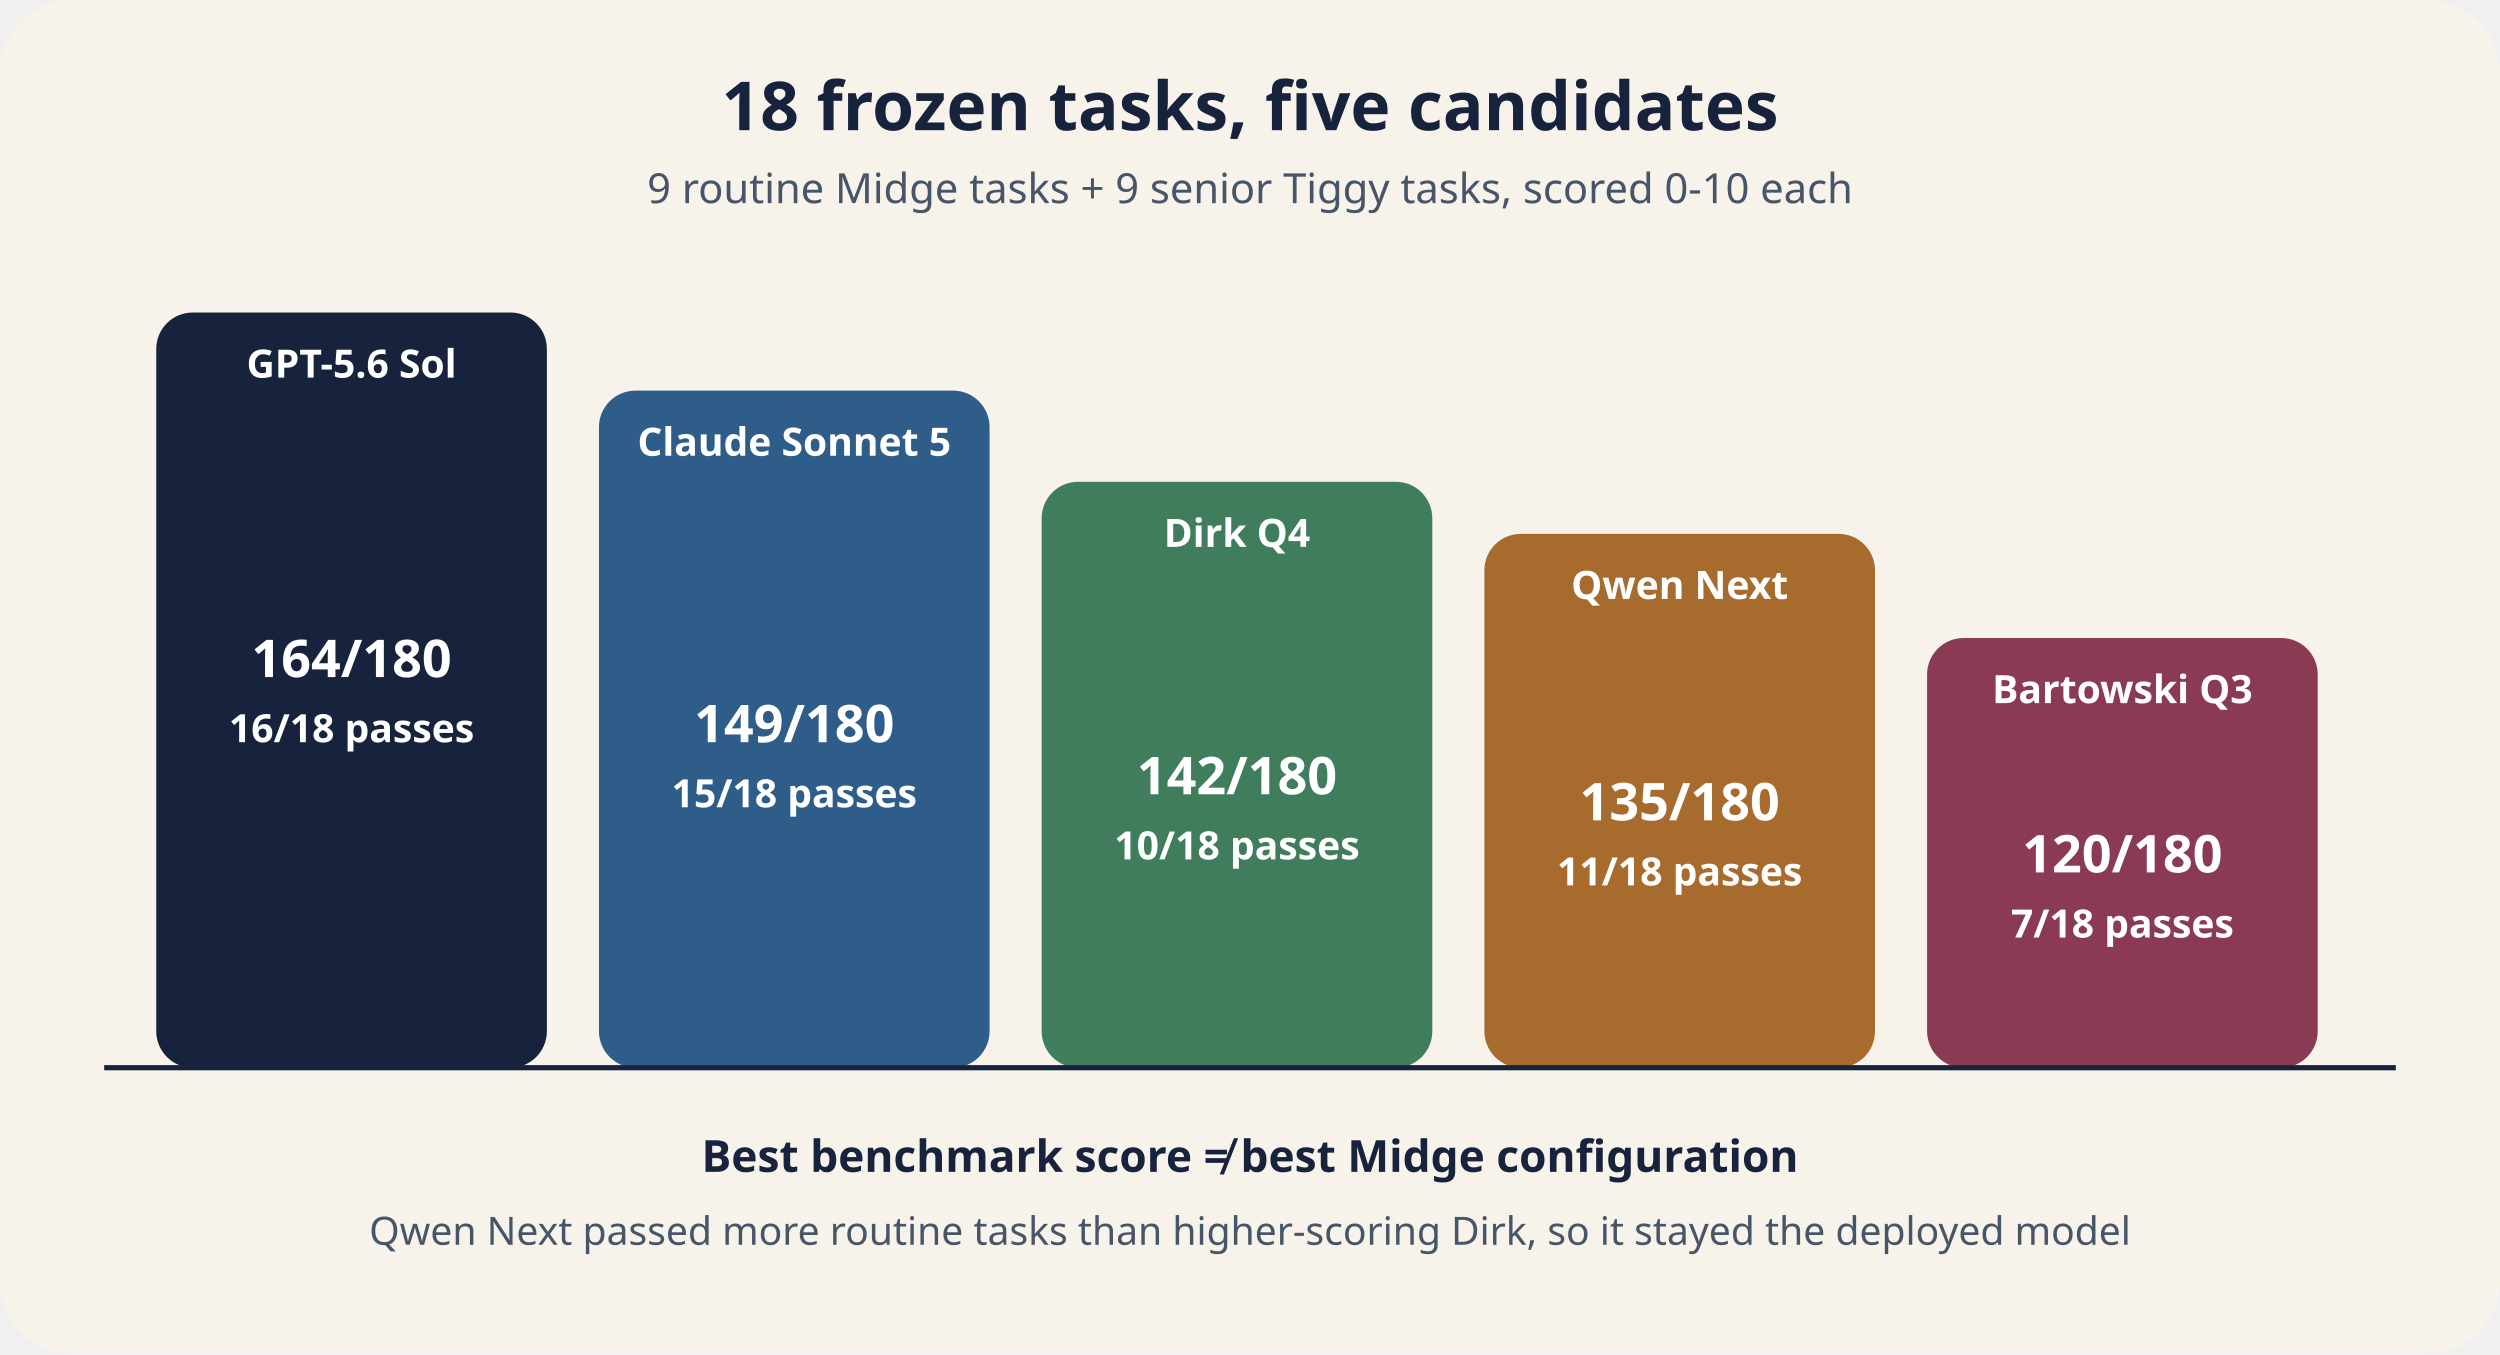
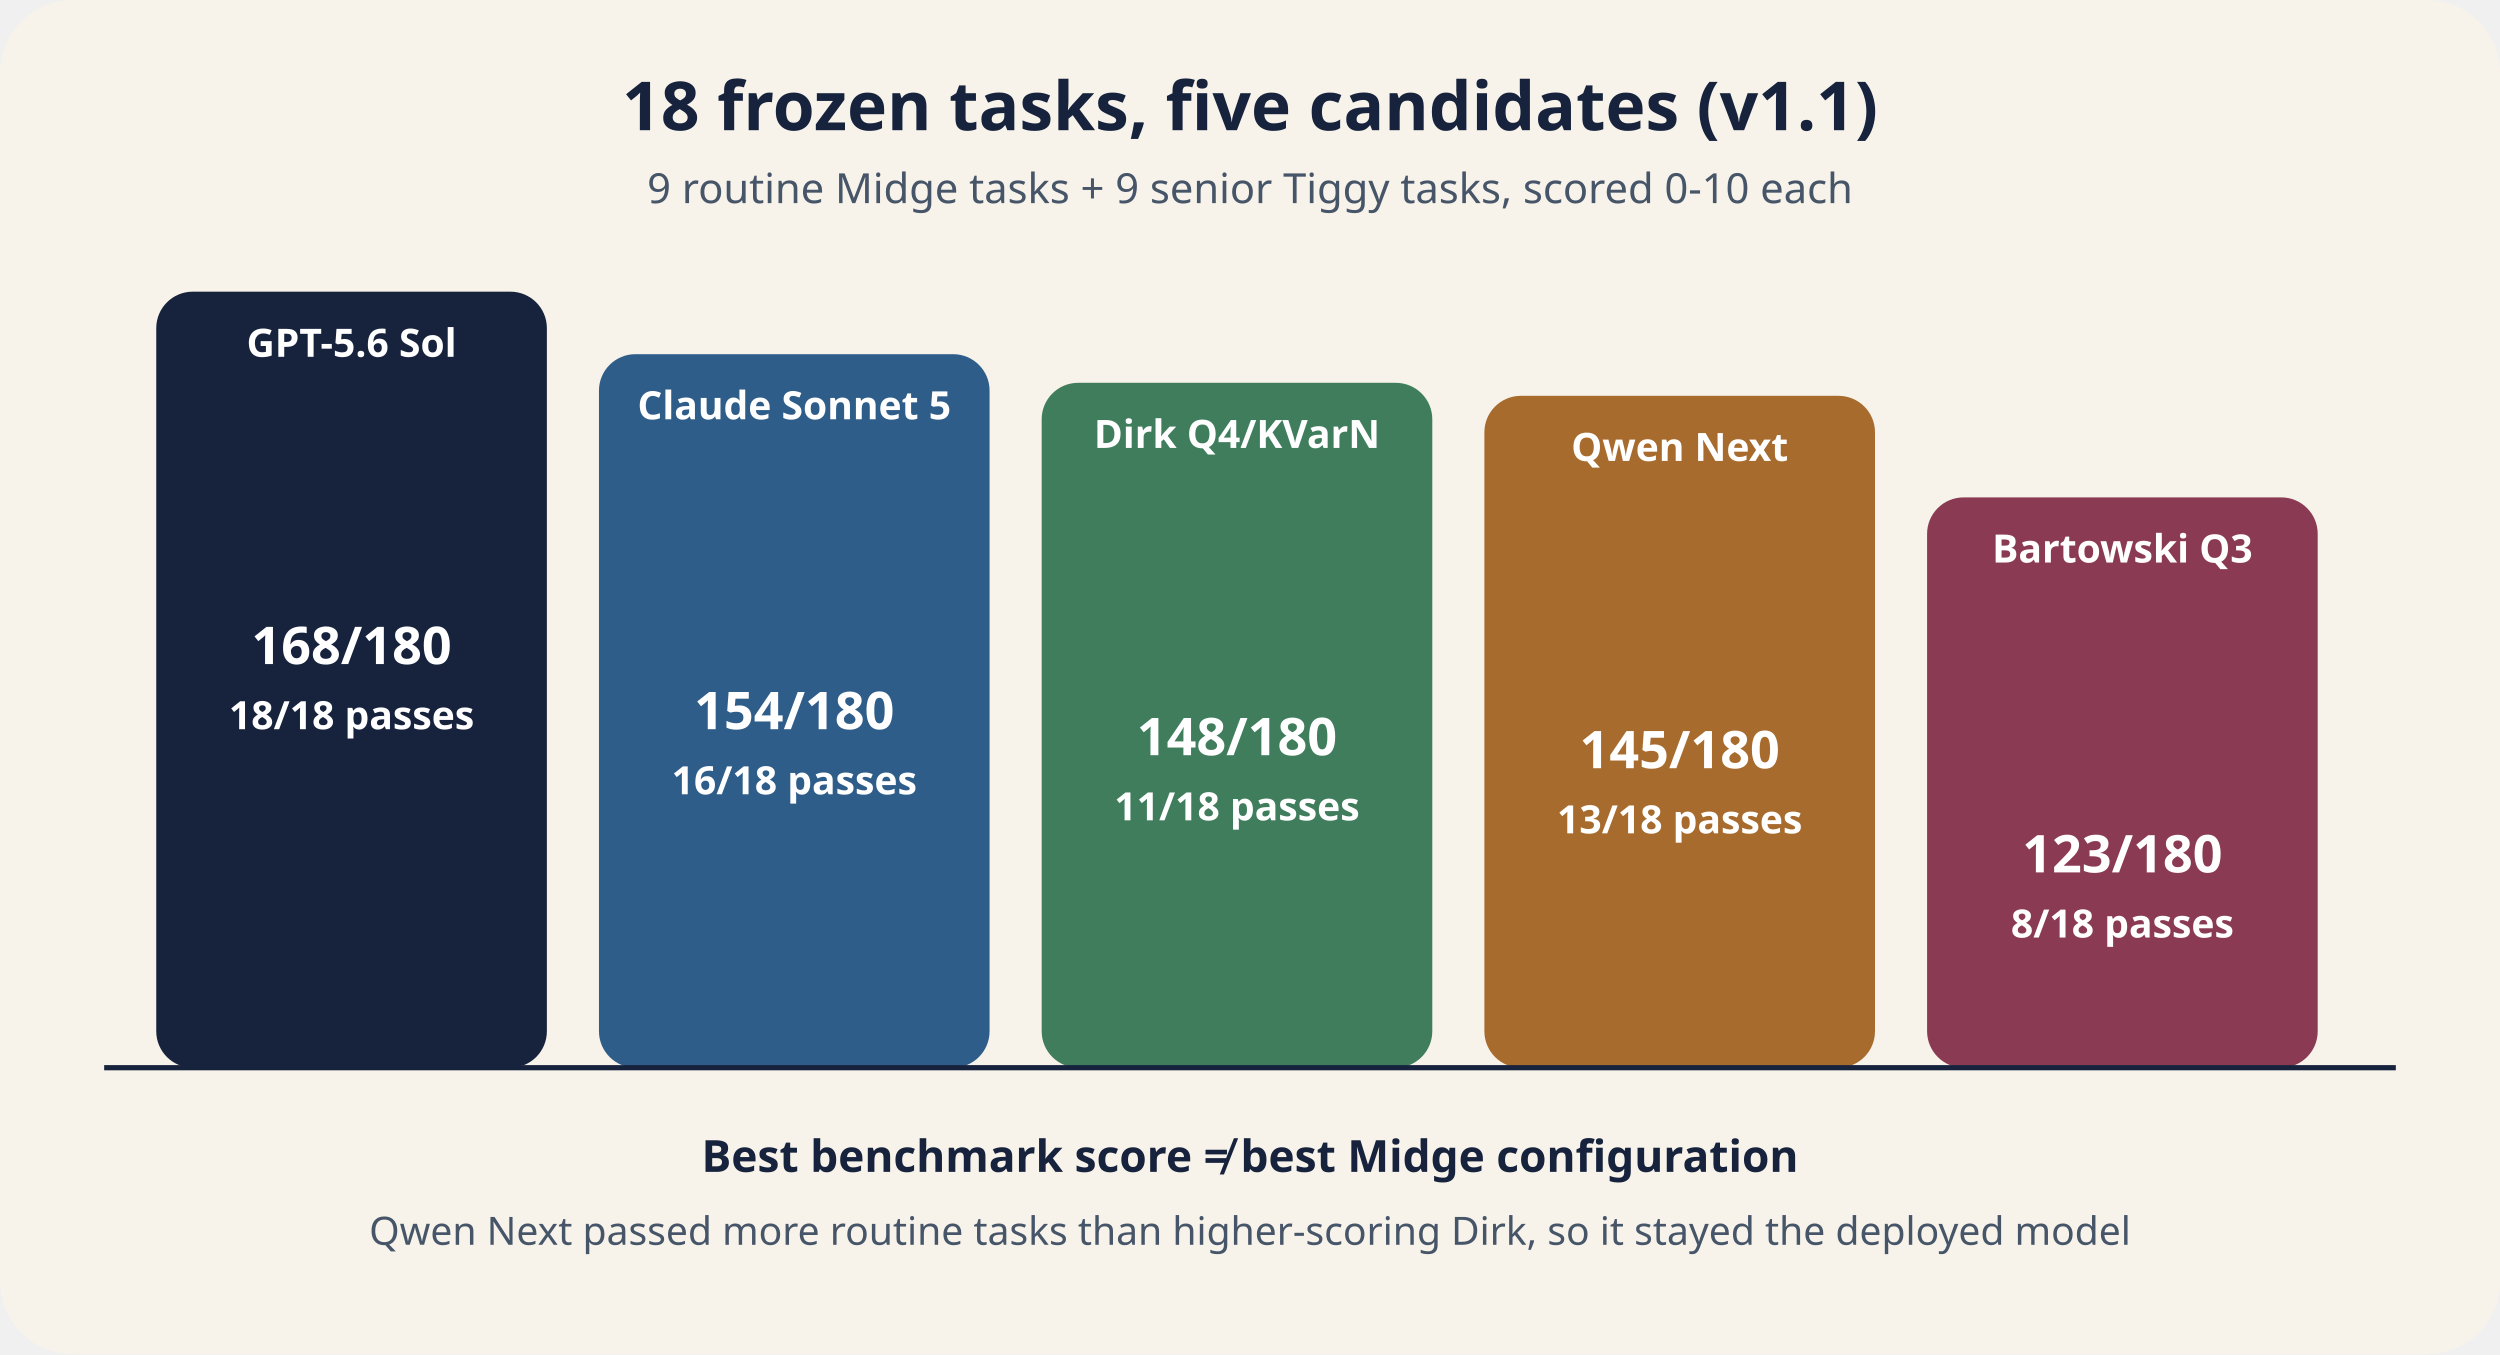
<svg xmlns="http://www.w3.org/2000/svg" viewBox="0 0 960 520" role="img" aria-labelledby="t d">
  <rect width="960" height="520" rx="28" fill="#f7f3ea" />
  <g font-family="system-ui,sans-serif" text-anchor="middle">
-     <text x="480" y="50" font-size="26" font-weight="700" fill="#17233d">18 frozen tasks, five candidates</text>
+     <text x="480" y="50" font-size="26" font-weight="700" fill="#17233d">18 frozen tasks, five candidates (v1.1)</text>
    <text x="480" y="78" font-size="16" fill="#475569">9 routine Midge tasks + 9 senior Tiggy tasks, scored 0-10 each</text>
    <g font-size="15" font-weight="700" fill="white">
-       <rect x="60" y="120" width="150" height="290" rx="14" fill="#17233d" />
-       <text x="135" y="145" fill="white">GPT-5.6 Sol</text>
-       <rect x="230" y="150" width="150" height="260" rx="14" fill="#2f5d8a" />
-       <text x="305" y="175" fill="white">Claude Sonnet 5</text>
-       <rect x="400" y="185" width="150" height="225" rx="14" fill="#3f7d5c" />
-       <text x="475" y="210" fill="white">Dirk Q4</text>
-       <rect x="570" y="205" width="150" height="205" rx="14" fill="#a86b2e" />
-       <text x="645" y="230" fill="white">Qwen Next</text>
-       <rect x="740" y="245" width="150" height="165" rx="14" fill="#8a3b53" />
-       <text x="815" y="270" fill="white">Bartowski Q3</text>
+       <rect x="60" y="112" width="150" height="298" rx="14" fill="#17233d" />
+       <text x="135" y="137" fill="white">GPT-5.6 Sol</text>
+       <rect x="230" y="136" width="150" height="274" rx="14" fill="#2f5d8a" />
+       <text x="305" y="161" fill="white">Claude Sonnet 5</text>
+       <rect x="400" y="147" width="150" height="263" rx="14" fill="#3f7d5c" />
+       <text x="475" y="172" fill="white">Dirk Q4/KVarN</text>
+       <rect x="570" y="152" width="150" height="258" rx="14" fill="#a86b2e" />
+       <text x="645" y="177" fill="white">Qwen Next</text>
+       <rect x="740" y="191" width="150" height="219" rx="14" fill="#8a3b53" />
+       <text x="815" y="216" fill="white">Bartowski Q3</text>
    </g>
    <g font-size="20" font-weight="700" fill="white">
-       <text x="135" y="260">164/180</text>
-       <text x="135" y="285" font-size="15">16/18 passes</text>
-       <text x="305" y="285">149/180</text>
-       <text x="305" y="310" font-size="15">15/18 passes</text>
-       <text x="475" y="305">142/180</text>
-       <text x="475" y="330" font-size="15">10/18 passes</text>
-       <text x="645" y="315">135/180</text>
-       <text x="645" y="340" font-size="15">11/18 passes</text>
-       <text x="815" y="335">120/180</text>
-       <text x="815" y="360" font-size="15">7/18 passes</text>
+       <text x="135" y="255">168/180</text>
+       <text x="135" y="280" font-size="15">18/18 passes</text>
+       <text x="305" y="280">154/180</text>
+       <text x="305" y="305" font-size="15">16/18 passes</text>
+       <text x="475" y="290">148/180</text>
+       <text x="475" y="315" font-size="15">11/18 passes</text>
+       <text x="645" y="295">145/180</text>
+       <text x="645" y="320" font-size="15">13/18 passes</text>
+       <text x="815" y="335">123/180</text>
+       <text x="815" y="360" font-size="15">8/18 passes</text>
    </g>
    <line x1="40" y1="410" x2="920" y2="410" stroke="#17233d" stroke-width="2" />
    <text x="480" y="450" font-size="17" font-weight="700" fill="#17233d">Best benchmark score ≠ best Midge configuration</text>
    <text x="480" y="478" font-size="15" fill="#475569">Qwen Next passed more routine tasks than higher-scoring Dirk, so it stayed the deployed model</text>
  </g>
</svg>
